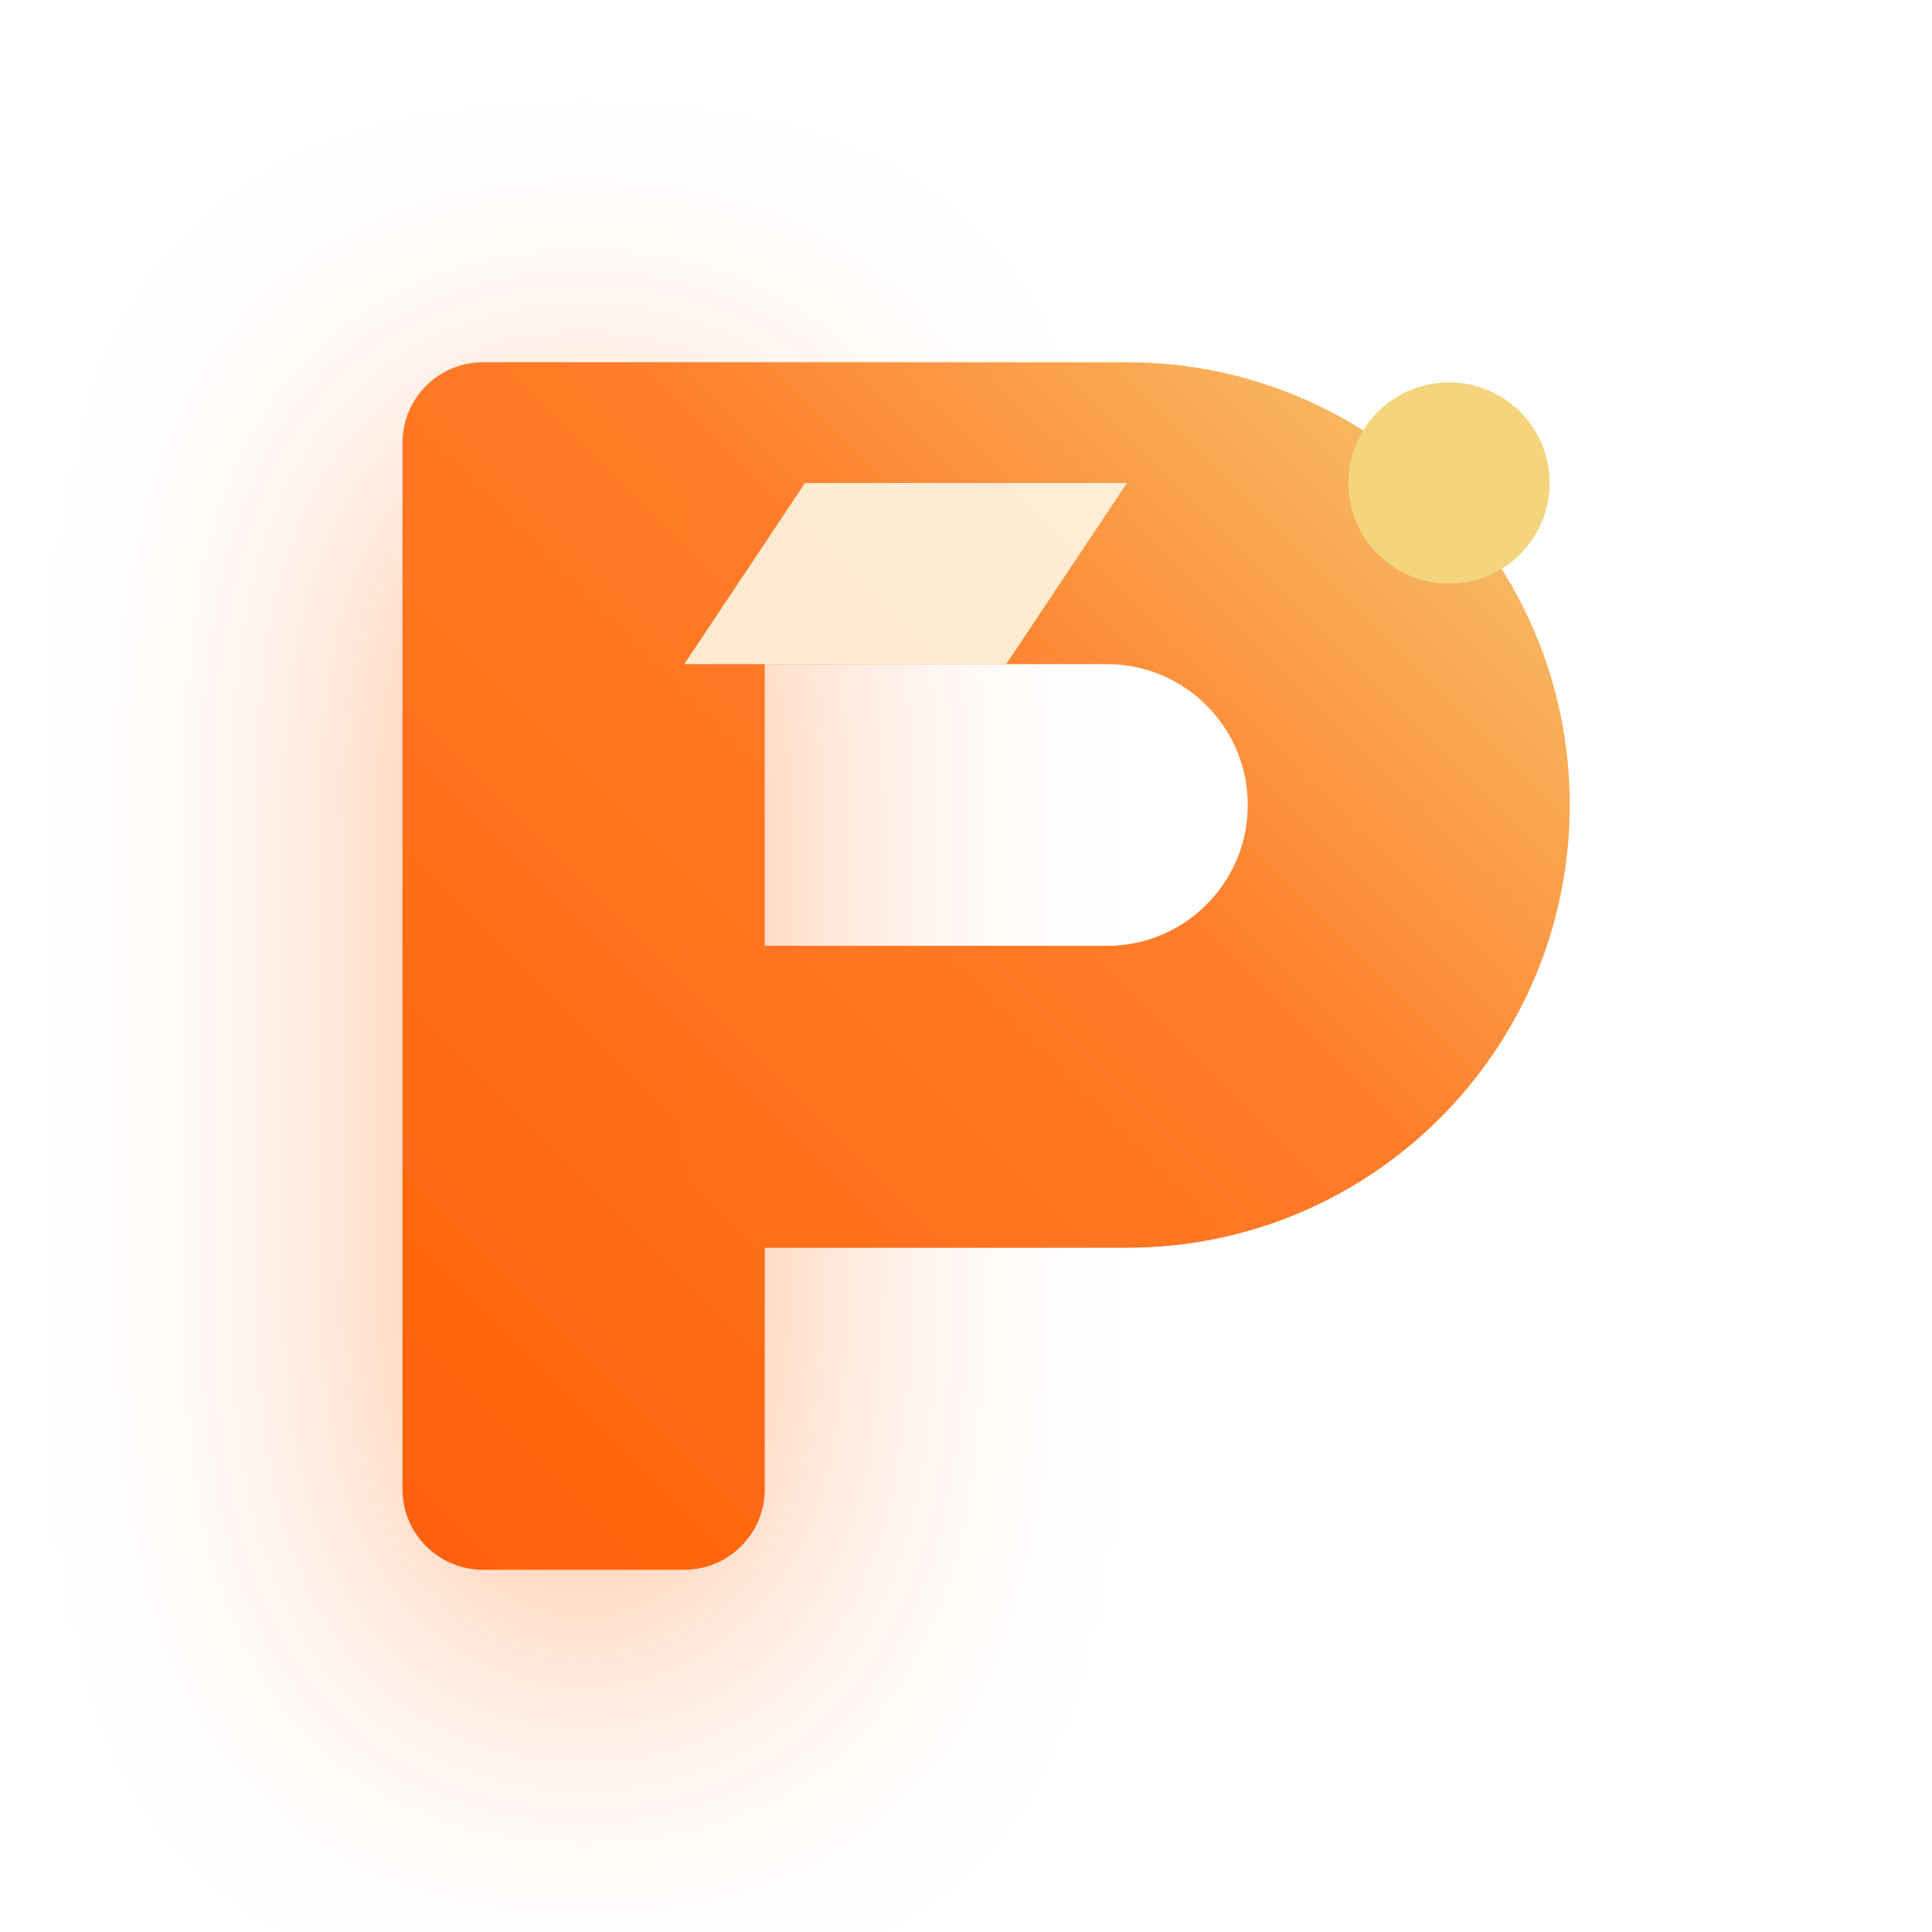
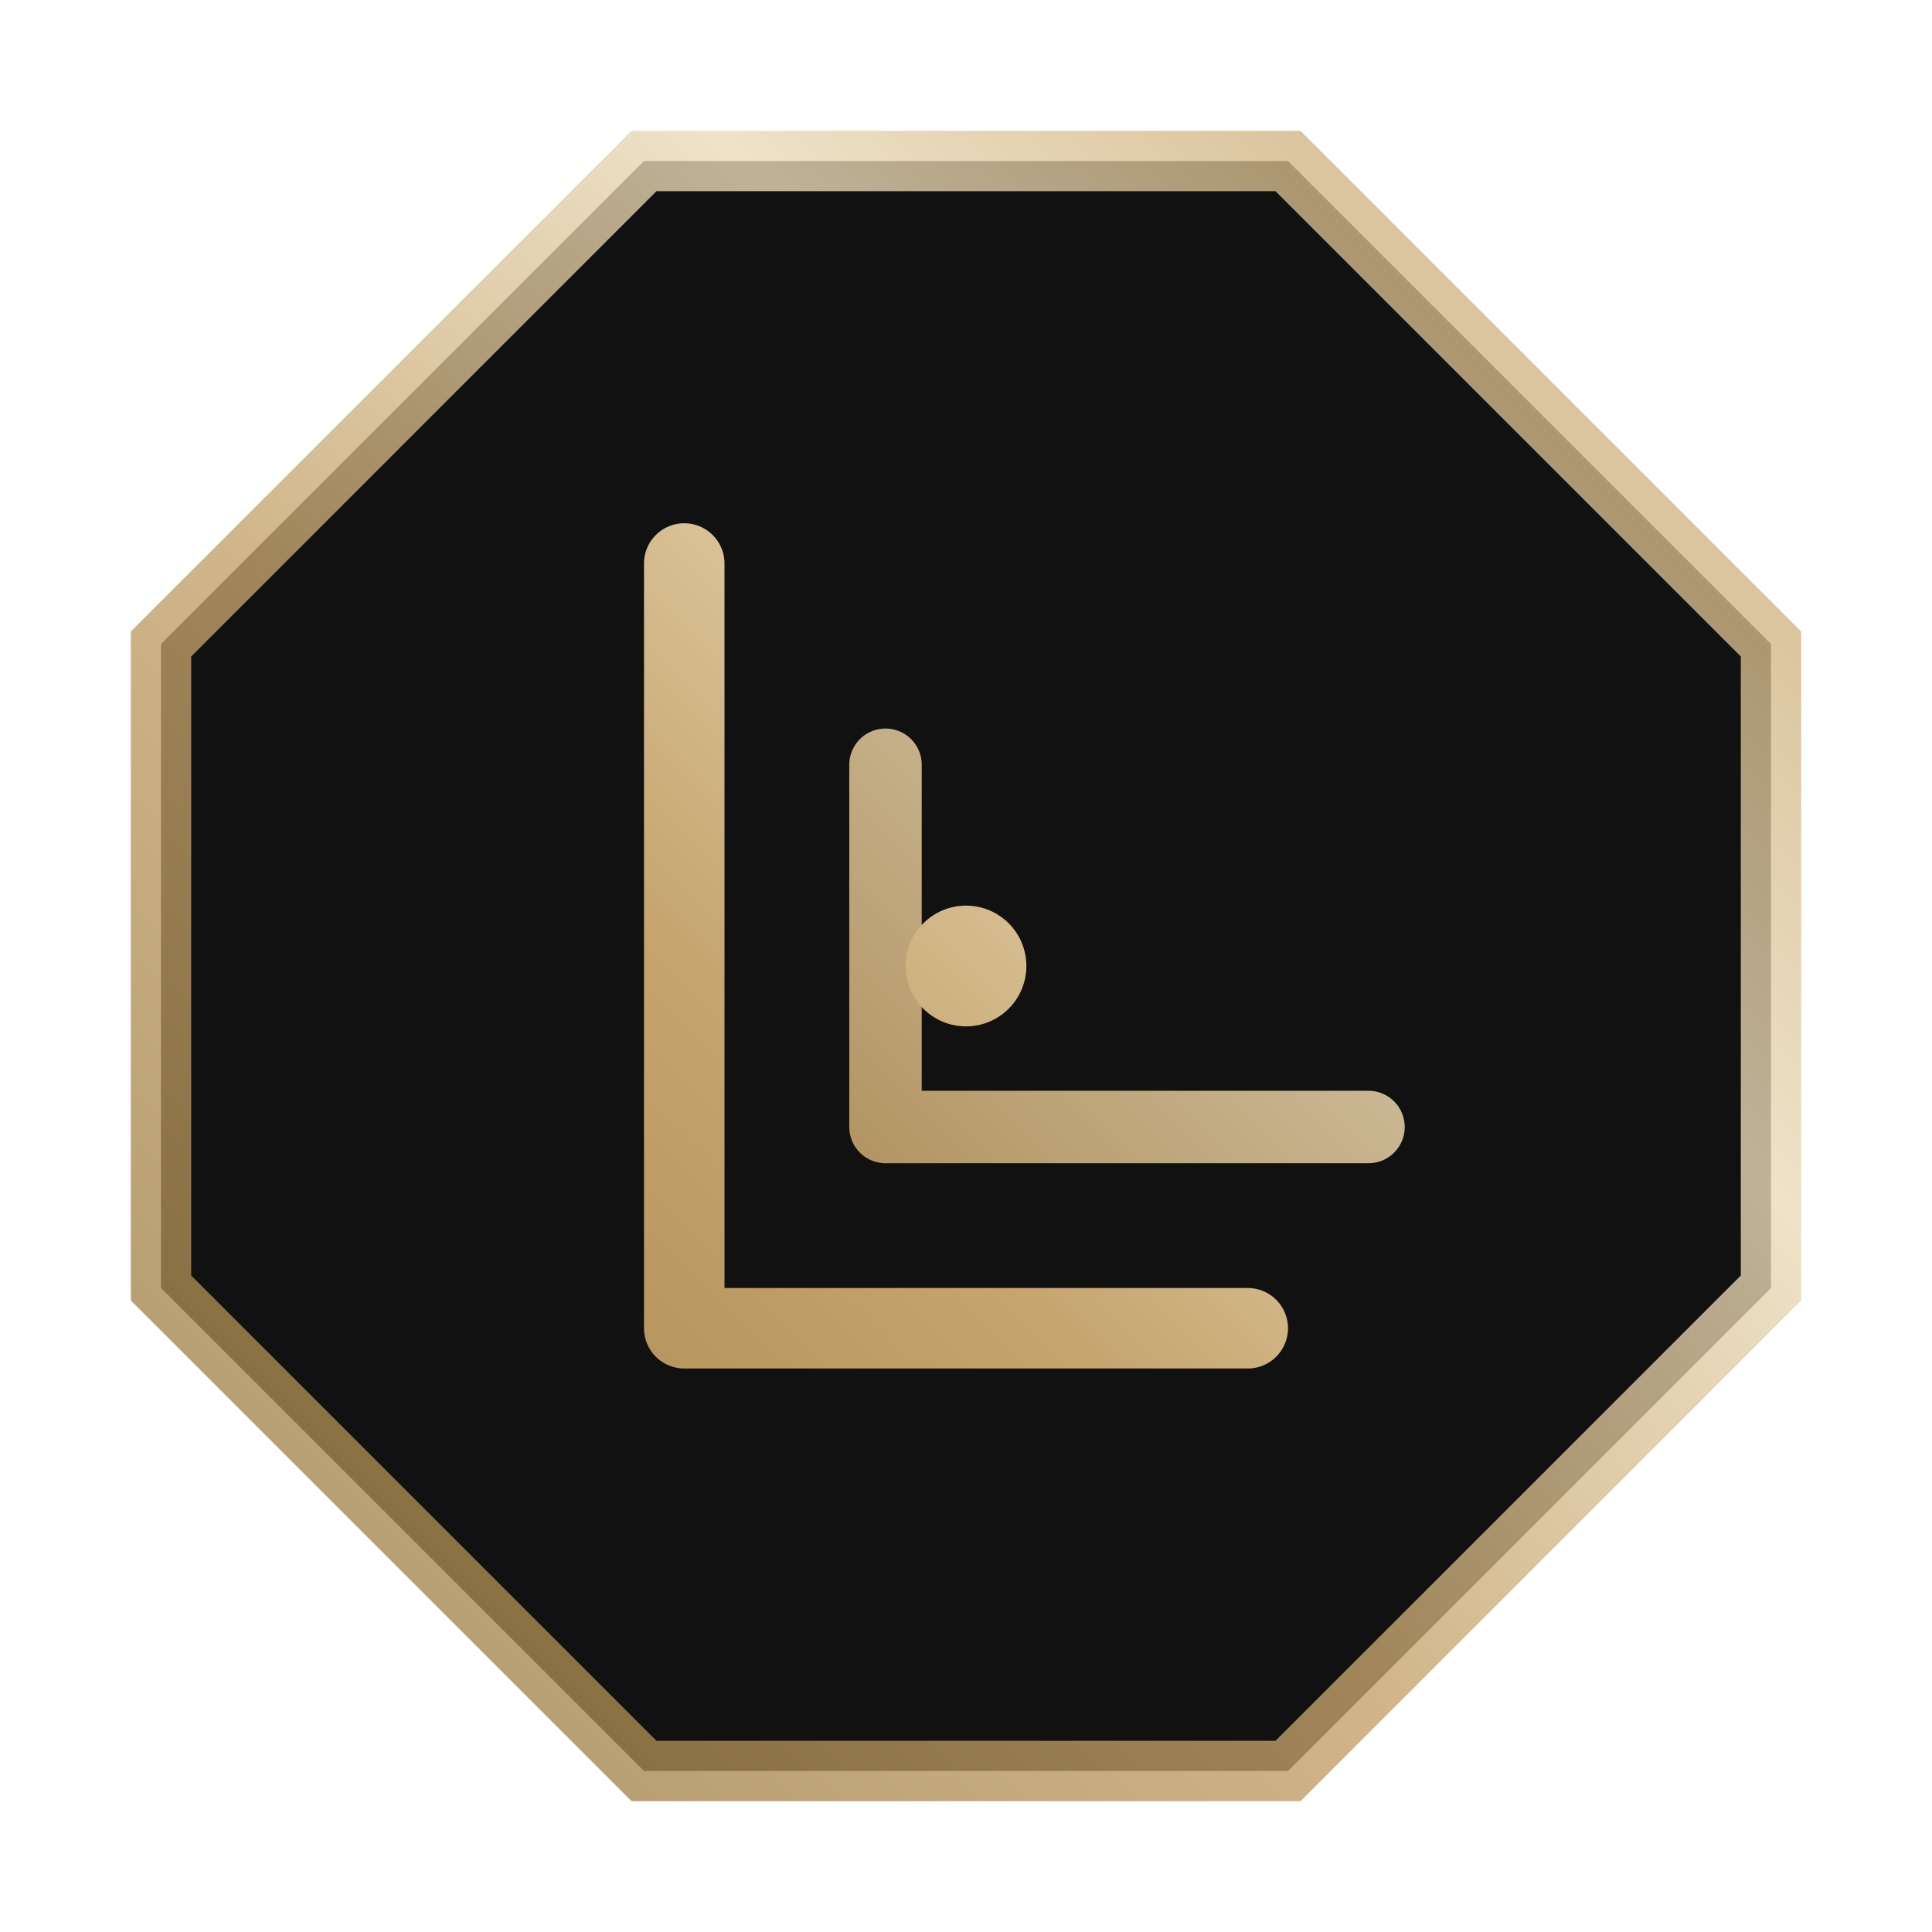
<svg xmlns="http://www.w3.org/2000/svg" viewBox="0 0 48 48" fill="none">
  <defs>
-     <linearGradient id="markGradRef" x1="8" y1="40" x2="40" y2="8" gradientUnits="userSpaceOnUse">
-       <stop offset="0%" stop-color="#FF5D05" />
-       <stop offset="60%" stop-color="#FF7D2A" />
-       <stop offset="100%" stop-color="#F4D47C" />
+     <linearGradient id="markGold" x1="6" y1="42" x2="42" y2="6" gradientUnits="userSpaceOnUse">
+       <stop offset="0%" stop-color="#9E7F47" />
+       <stop offset="40%" stop-color="#C5A46D" />
+       <stop offset="70%" stop-color="#EADBBA" />
+       <stop offset="100%" stop-color="#C5A46D" />
    </linearGradient>
-     <filter id="markGlowRef" x="-2" y="-2" width="52" height="52" filterUnits="userSpaceOnUse">
-       <feDropShadow dx="0" dy="2" stdDeviation="4" flood-color="#FF5D05" flood-opacity="0.45" />
-     </filter>
  </defs>
-   <path d="M10 37L10 11C10 9.895 10.895 9 12 9H17C18.105 9 19 9.895 19 11V37C19 38.105 18.105 39 17 39H12C10.895 39 10 38.105 10 37Z" fill="url(#markGradRef)" filter="url(#markGlowRef)" />
-   <path d="M17 9H28C34.075 9 39 13.925 39 20C39 26.075 34.075 31 28 31H17V23.5H27.5C29.433 23.5 31 21.933 31 20C31 18.067 29.433 16.5 27.5 16.5H17V9Z" fill="url(#markGradRef)" />
-   <polygon points="20,12 28,12 25,16.5 17,16.5" fill="#FDF6E3" opacity="0.9" />
-   <circle cx="36" cy="12" r="2.5" fill="#F4D47C" />
+   <path d="M16 4H32L44 16V32L32 44H16L4 32V16L16 4Z" stroke="url(#markGold)" stroke-width="1.5" stroke-opacity="0.8" fill="#111111" />
+   <path d="M17 14V33H31" stroke="url(#markGold)" stroke-width="2" stroke-linecap="round" stroke-linejoin="round" />
+   <path d="M22 19V28H34" stroke="url(#markGold)" stroke-width="1.8" stroke-linecap="round" stroke-linejoin="round" stroke-opacity="0.9" />
+   <circle cx="24" cy="24" r="1.5" fill="url(#markGold)" />
</svg>
